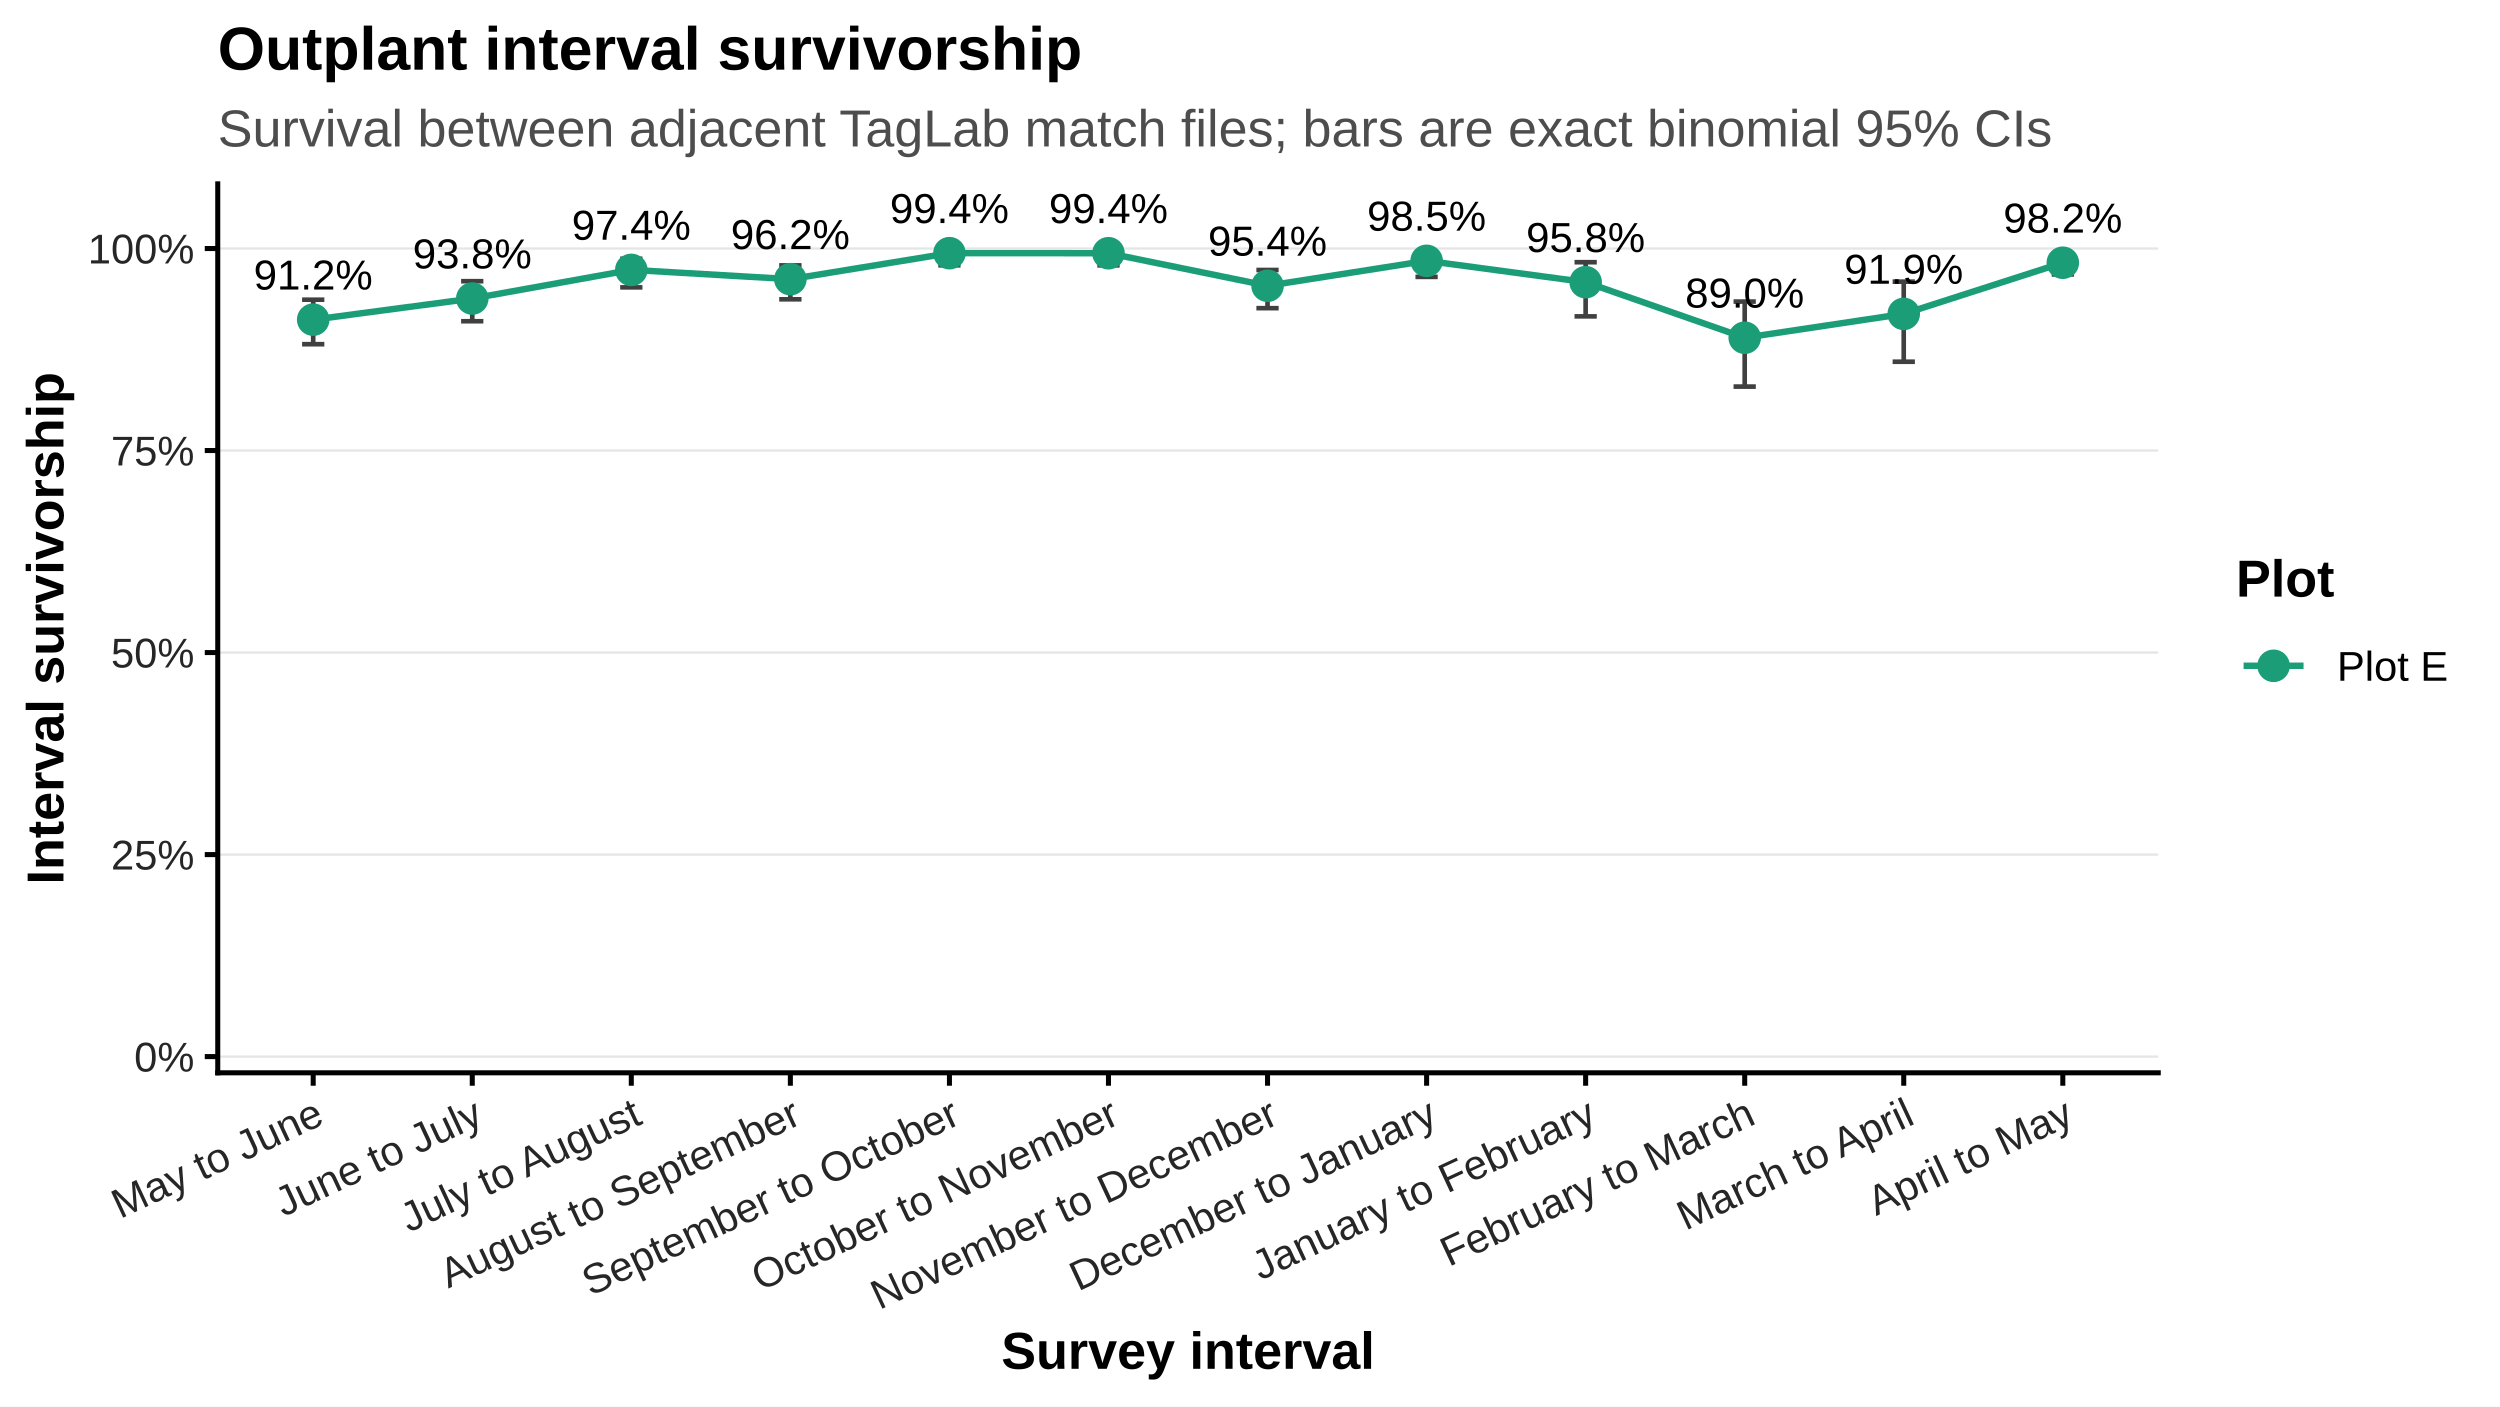
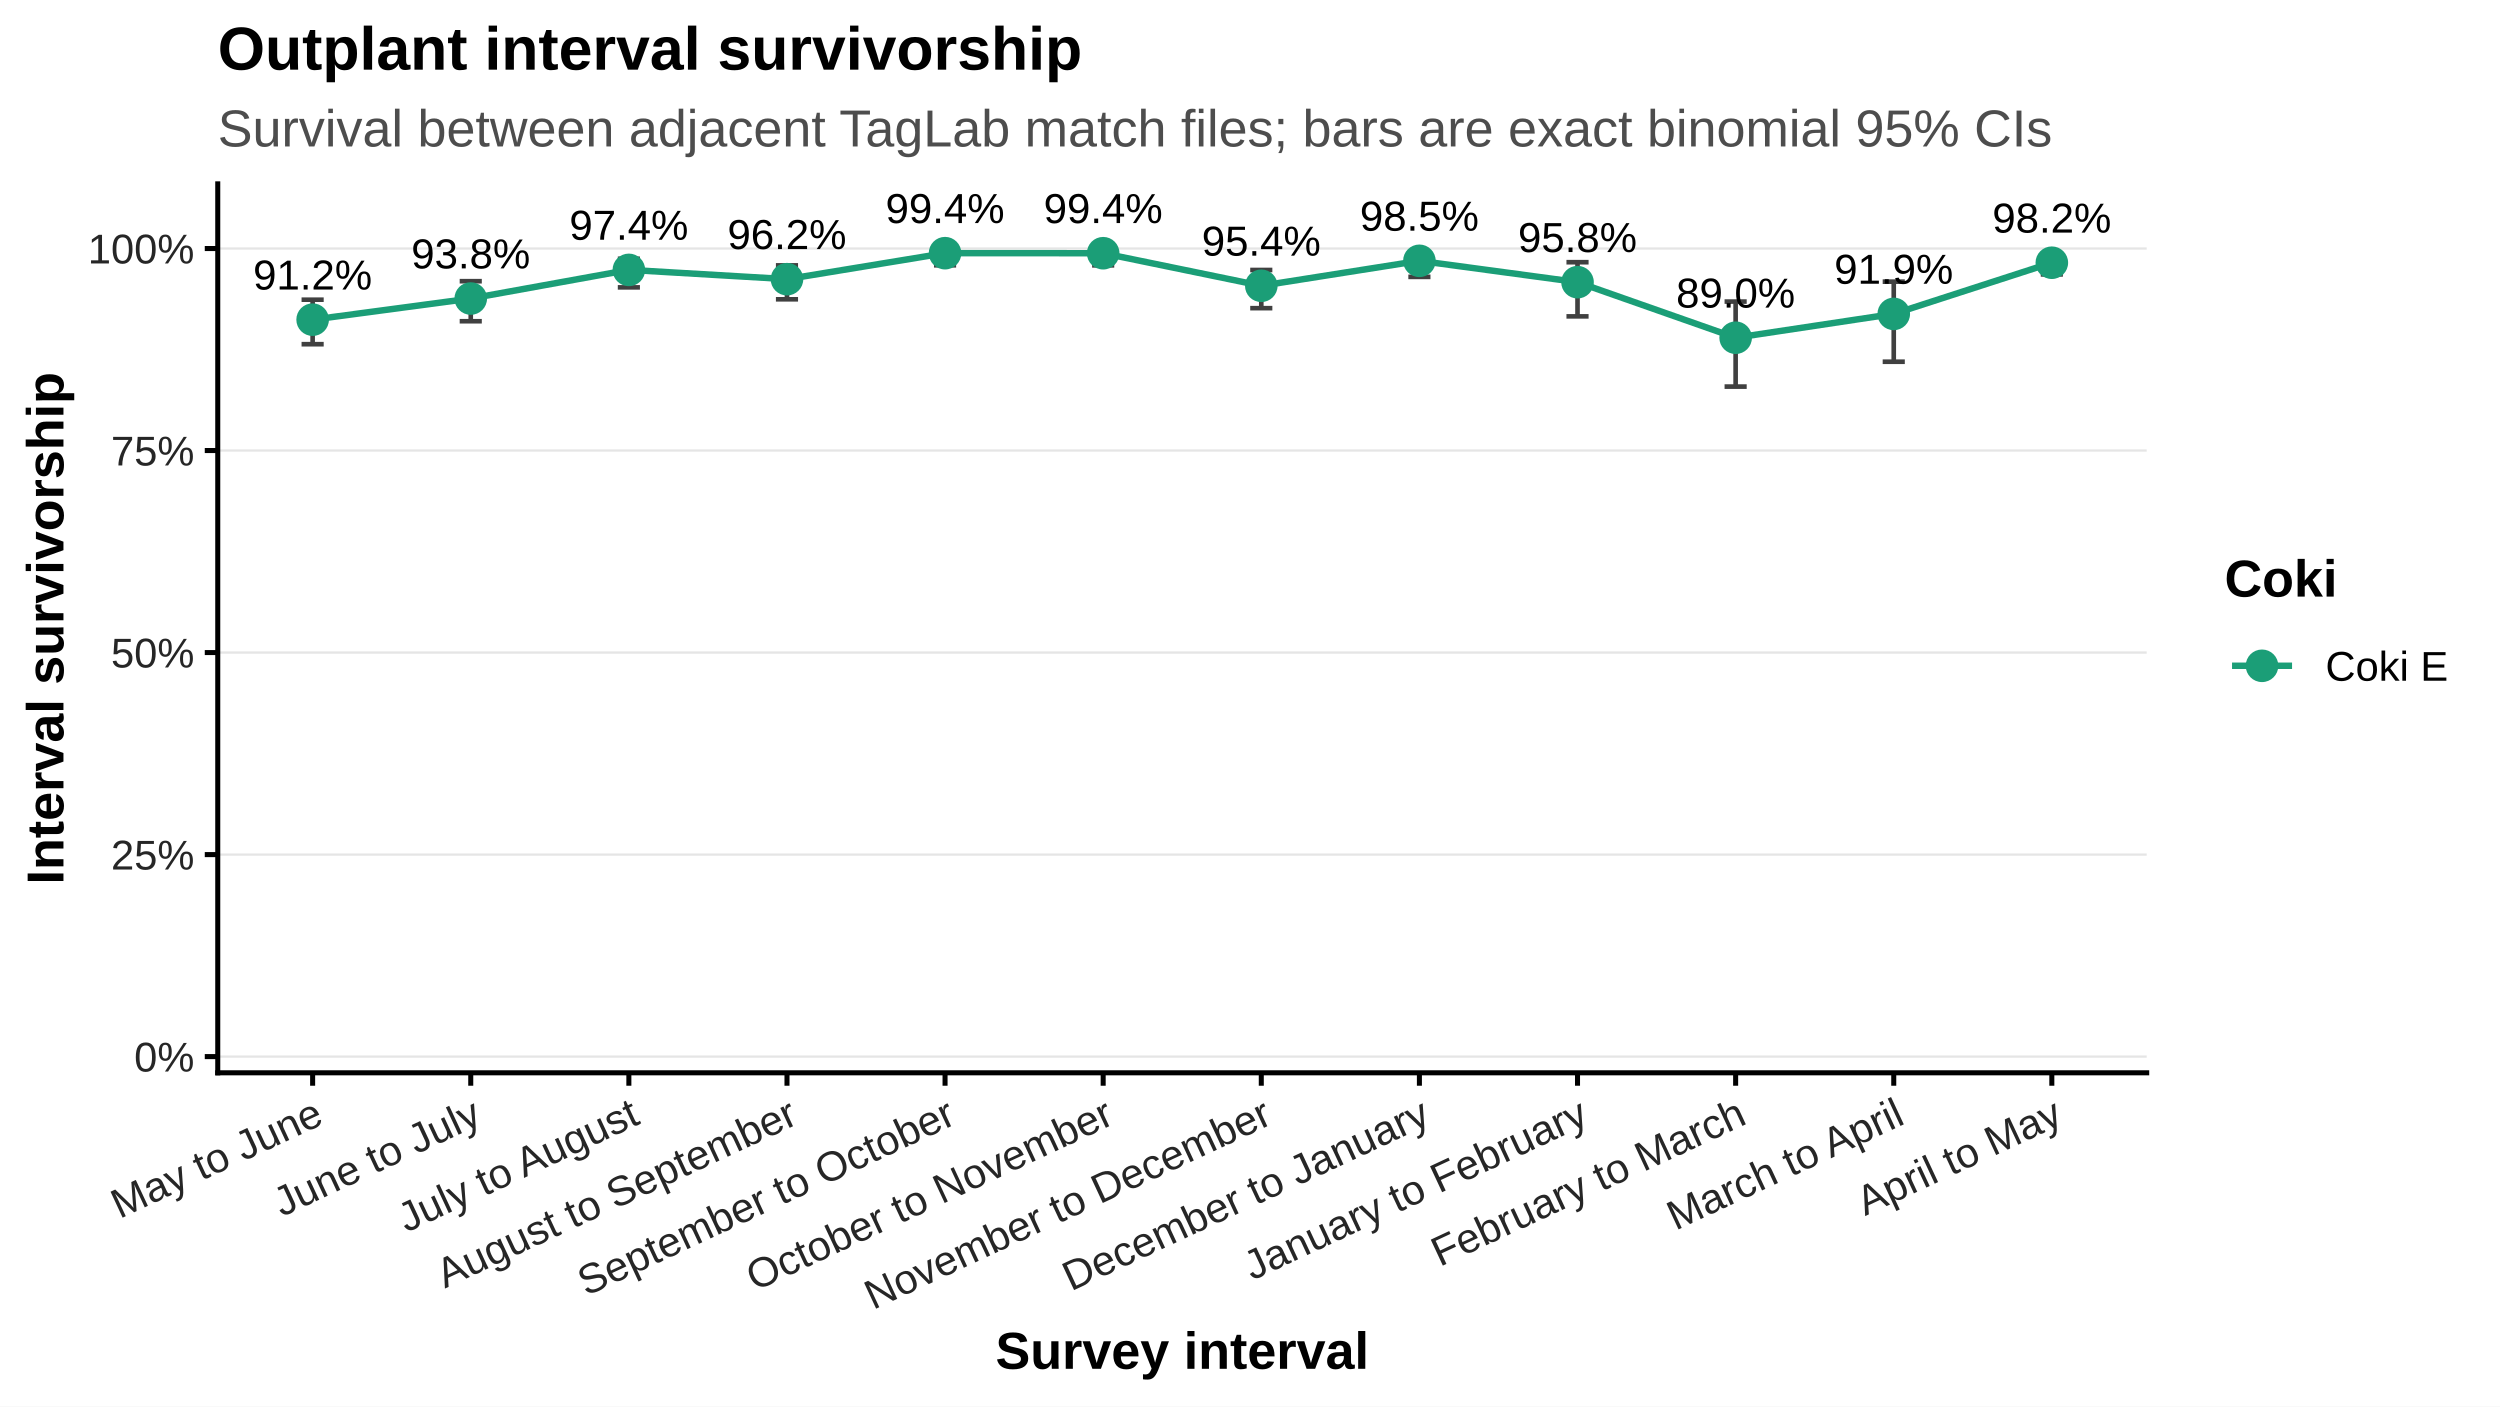
<svg xmlns="http://www.w3.org/2000/svg" class="svglite" width="576.00pt" height="324.00pt" viewBox="0 0 576.00 324.00">
  <defs>
    <style type="text/css">
    .svglite line, .svglite polyline, .svglite polygon, .svglite path, .svglite rect, .svglite circle {
      fill: none;
      stroke: #000000;
      stroke-linecap: round;
      stroke-linejoin: round;
      stroke-miterlimit: 10.00;
    }
    .svglite text {
      white-space: pre;
    }
  </style>
  </defs>
  <rect width="100%" height="100%" style="stroke: none; fill: #FFFFFF;" />
  <defs>
    <clipPath id="cpMC4wMHw1NzYuMDB8MC4wMHwzMjQuMDA=">
      <rect x="0.00" y="0.00" width="576.00" height="324.00" />
    </clipPath>
  </defs>
  <g clip-path="url(#cpMC4wMHw1NzYuMDB8MC4wMHwzMjQuMDA=)">
-     <rect x="-0" y="0.00" width="576.00" height="324.00" style="stroke-width: 1.16; stroke: #FFFFFF; fill: #FFFFFF;" />
+     <rect x="0.00" y="0.00" width="576.00" height="324.00" style="stroke-width: 1.16; stroke: #FFFFFF; fill: #FFFFFF;" />
  </g>
  <defs>
-     <clipPath id="cpNTAuMTd8NDk3LjI2fDQyLjM2fDI0Ny4xNw==">
-       <rect x="50.17" y="42.36" width="447.09" height="204.80" />
+     <clipPath id="cpNTAuMTd8NDk0LjYwfDQyLjM2fDI0Ny4xNw==">
+       <rect x="50.17" y="42.36" width="444.43" height="204.80" />
    </clipPath>
  </defs>
-   <g clip-path="url(#cpNTAuMTd8NDk3LjI2fDQyLjM2fDI0Ny4xNw==)">
-     <rect x="50.17" y="42.36" width="447.09" height="204.80" style="stroke-width: 1.16; stroke: none; fill: #FFFFFF;" />
-     <polyline points="50.17,243.44 497.26,243.44 " style="stroke-width: 0.53; stroke: #E5E5E5; stroke-linecap: butt;" />
-     <polyline points="50.17,196.90 497.26,196.90 " style="stroke-width: 0.53; stroke: #E5E5E5; stroke-linecap: butt;" />
-     <polyline points="50.17,150.35 497.26,150.35 " style="stroke-width: 0.53; stroke: #E5E5E5; stroke-linecap: butt;" />
-     <polyline points="50.17,103.80 497.26,103.80 " style="stroke-width: 0.53; stroke: #E5E5E5; stroke-linecap: butt;" />
-     <polyline points="50.17,57.26 497.26,57.26 " style="stroke-width: 0.53; stroke: #E5E5E5; stroke-linecap: butt;" />
-     <polyline points="69.60,69.05 74.73,69.05 " style="stroke-width: 1.07; stroke: #404040; stroke-linecap: butt;" />
-     <polyline points="72.16,69.05 72.16,79.30 " style="stroke-width: 1.07; stroke: #404040; stroke-linecap: butt;" />
-     <polyline points="69.60,79.30 74.73,79.30 " style="stroke-width: 1.07; stroke: #404040; stroke-linecap: butt;" />
-     <polyline points="106.24,64.79 111.37,64.79 " style="stroke-width: 1.07; stroke: #404040; stroke-linecap: butt;" />
-     <polyline points="108.81,64.79 108.81,74.01 " style="stroke-width: 1.07; stroke: #404040; stroke-linecap: butt;" />
-     <polyline points="106.24,74.01 111.37,74.01 " style="stroke-width: 1.07; stroke: #404040; stroke-linecap: butt;" />
-     <polyline points="142.89,59.63 148.02,59.63 " style="stroke-width: 1.07; stroke: #404040; stroke-linecap: butt;" />
-     <polyline points="145.45,59.63 145.45,66.21 " style="stroke-width: 1.07; stroke: #404040; stroke-linecap: butt;" />
-     <polyline points="142.89,66.21 148.02,66.21 " style="stroke-width: 1.07; stroke: #404040; stroke-linecap: butt;" />
-     <polyline points="179.53,61.15 184.67,61.15 " style="stroke-width: 1.07; stroke: #404040; stroke-linecap: butt;" />
-     <polyline points="182.10,61.15 182.10,68.96 " style="stroke-width: 1.07; stroke: #404040; stroke-linecap: butt;" />
-     <polyline points="179.53,68.96 184.67,68.96 " style="stroke-width: 1.07; stroke: #404040; stroke-linecap: butt;" />
-     <polyline points="216.18,57.39 221.31,57.39 " style="stroke-width: 1.07; stroke: #404040; stroke-linecap: butt;" />
-     <polyline points="218.75,57.39 218.75,61.12 " style="stroke-width: 1.07; stroke: #404040; stroke-linecap: butt;" />
-     <polyline points="216.18,61.12 221.31,61.12 " style="stroke-width: 1.07; stroke: #404040; stroke-linecap: butt;" />
-     <polyline points="252.83,57.39 257.96,57.39 " style="stroke-width: 1.07; stroke: #404040; stroke-linecap: butt;" />
-     <polyline points="255.39,57.39 255.39,61.14 " style="stroke-width: 1.07; stroke: #404040; stroke-linecap: butt;" />
-     <polyline points="252.83,61.14 257.96,61.14 " style="stroke-width: 1.07; stroke: #404040; stroke-linecap: butt;" />
-     <polyline points="289.47,62.21 294.60,62.21 " style="stroke-width: 1.07; stroke: #404040; stroke-linecap: butt;" />
-     <polyline points="292.04,62.21 292.04,71.00 " style="stroke-width: 1.07; stroke: #404040; stroke-linecap: butt;" />
-     <polyline points="289.47,71.00 294.60,71.00 " style="stroke-width: 1.07; stroke: #404040; stroke-linecap: butt;" />
-     <polyline points="326.12,58.18 331.25,58.18 " style="stroke-width: 1.07; stroke: #404040; stroke-linecap: butt;" />
-     <polyline points="328.69,58.18 328.69,63.79 " style="stroke-width: 1.07; stroke: #404040; stroke-linecap: butt;" />
-     <polyline points="326.12,63.79 331.25,63.79 " style="stroke-width: 1.07; stroke: #404040; stroke-linecap: butt;" />
-     <polyline points="362.77,60.41 367.90,60.41 " style="stroke-width: 1.07; stroke: #404040; stroke-linecap: butt;" />
-     <polyline points="365.33,60.41 365.33,72.89 " style="stroke-width: 1.07; stroke: #404040; stroke-linecap: butt;" />
-     <polyline points="362.77,72.89 367.90,72.89 " style="stroke-width: 1.07; stroke: #404040; stroke-linecap: butt;" />
-     <polyline points="399.41,69.48 404.54,69.48 " style="stroke-width: 1.07; stroke: #404040; stroke-linecap: butt;" />
-     <polyline points="401.98,69.48 401.98,89.07 " style="stroke-width: 1.07; stroke: #404040; stroke-linecap: butt;" />
-     <polyline points="399.41,89.07 404.54,89.07 " style="stroke-width: 1.07; stroke: #404040; stroke-linecap: butt;" />
-     <polyline points="436.06,64.90 441.19,64.90 " style="stroke-width: 1.07; stroke: #404040; stroke-linecap: butt;" />
-     <polyline points="438.62,64.90 438.62,83.34 " style="stroke-width: 1.07; stroke: #404040; stroke-linecap: butt;" />
-     <polyline points="436.06,83.34 441.19,83.34 " style="stroke-width: 1.07; stroke: #404040; stroke-linecap: butt;" />
-     <polyline points="472.71,58.83 477.84,58.83 " style="stroke-width: 1.07; stroke: #404040; stroke-linecap: butt;" />
-     <polyline points="475.27,58.83 475.27,63.23 " style="stroke-width: 1.07; stroke: #404040; stroke-linecap: butt;" />
-     <polyline points="472.71,63.23 477.84,63.23 " style="stroke-width: 1.07; stroke: #404040; stroke-linecap: butt;" />
-     <polyline points="72.16,73.65 108.81,68.78 145.45,62.18 182.10,64.32 218.75,58.33 255.39,58.34 292.04,65.84 328.69,60.09 365.33,65.01 401.98,77.81 438.62,72.32 475.27,60.53 " style="stroke-width: 1.49; stroke: #1B9E77; stroke-linecap: butt;" />
-     <circle cx="72.16" cy="73.65" r="3.37" style="stroke-width: 0.77; stroke: #1B9E77; fill: #1B9E77;" />
-     <circle cx="108.81" cy="68.78" r="3.37" style="stroke-width: 0.77; stroke: #1B9E77; fill: #1B9E77;" />
-     <circle cx="145.45" cy="62.18" r="3.37" style="stroke-width: 0.77; stroke: #1B9E77; fill: #1B9E77;" />
-     <circle cx="182.10" cy="64.32" r="3.37" style="stroke-width: 0.77; stroke: #1B9E77; fill: #1B9E77;" />
-     <circle cx="218.75" cy="58.33" r="3.37" style="stroke-width: 0.77; stroke: #1B9E77; fill: #1B9E77;" />
-     <circle cx="255.39" cy="58.34" r="3.37" style="stroke-width: 0.77; stroke: #1B9E77; fill: #1B9E77;" />
-     <circle cx="292.04" cy="65.84" r="3.37" style="stroke-width: 0.77; stroke: #1B9E77; fill: #1B9E77;" />
-     <circle cx="328.69" cy="60.09" r="3.37" style="stroke-width: 0.77; stroke: #1B9E77; fill: #1B9E77;" />
-     <circle cx="365.33" cy="65.01" r="3.37" style="stroke-width: 0.77; stroke: #1B9E77; fill: #1B9E77;" />
-     <circle cx="401.98" cy="77.81" r="3.37" style="stroke-width: 0.77; stroke: #1B9E77; fill: #1B9E77;" />
-     <circle cx="438.62" cy="72.32" r="3.37" style="stroke-width: 0.77; stroke: #1B9E77; fill: #1B9E77;" />
-     <circle cx="475.27" cy="60.53" r="3.37" style="stroke-width: 0.77; stroke: #1B9E77; fill: #1B9E77;" />
-     <text x="72.16" y="66.71" text-anchor="middle" style="font-size: 9.67px; font-family: &quot;Arial&quot;;" textLength="27.42px" lengthAdjust="spacingAndGlyphs">91.2%</text>
-     <text x="108.81" y="61.84" text-anchor="middle" style="font-size: 9.67px; font-family: &quot;Arial&quot;;" textLength="27.42px" lengthAdjust="spacingAndGlyphs">93.8%</text>
-     <text x="145.45" y="55.24" text-anchor="middle" style="font-size: 9.67px; font-family: &quot;Arial&quot;;" textLength="27.42px" lengthAdjust="spacingAndGlyphs">97.4%</text>
-     <text x="182.10" y="57.38" text-anchor="middle" style="font-size: 9.67px; font-family: &quot;Arial&quot;;" textLength="27.42px" lengthAdjust="spacingAndGlyphs">96.2%</text>
-     <text x="218.75" y="51.39" text-anchor="middle" style="font-size: 9.67px; font-family: &quot;Arial&quot;;" textLength="27.42px" lengthAdjust="spacingAndGlyphs">99.4%</text>
-     <text x="255.39" y="51.40" text-anchor="middle" style="font-size: 9.67px; font-family: &quot;Arial&quot;;" textLength="27.42px" lengthAdjust="spacingAndGlyphs">99.4%</text>
-     <text x="292.04" y="58.90" text-anchor="middle" style="font-size: 9.67px; font-family: &quot;Arial&quot;;" textLength="27.42px" lengthAdjust="spacingAndGlyphs">95.4%</text>
-     <text x="328.69" y="53.15" text-anchor="middle" style="font-size: 9.67px; font-family: &quot;Arial&quot;;" textLength="27.42px" lengthAdjust="spacingAndGlyphs">98.5%</text>
-     <text x="365.33" y="58.07" text-anchor="middle" style="font-size: 9.67px; font-family: &quot;Arial&quot;;" textLength="27.42px" lengthAdjust="spacingAndGlyphs">95.8%</text>
-     <text x="401.98" y="70.87" text-anchor="middle" style="font-size: 9.67px; font-family: &quot;Arial&quot;;" textLength="27.42px" lengthAdjust="spacingAndGlyphs">89.0%</text>
-     <text x="438.62" y="65.38" text-anchor="middle" style="font-size: 9.67px; font-family: &quot;Arial&quot;;" textLength="27.42px" lengthAdjust="spacingAndGlyphs">91.9%</text>
-     <text x="475.27" y="53.59" text-anchor="middle" style="font-size: 9.67px; font-family: &quot;Arial&quot;;" textLength="27.42px" lengthAdjust="spacingAndGlyphs">98.2%</text>
+   <g clip-path="url(#cpNTAuMTd8NDk0LjYwfDQyLjM2fDI0Ny4xNw==)">
+     <rect x="50.17" y="42.36" width="444.43" height="204.80" style="stroke-width: 1.16; stroke: none; fill: #FFFFFF;" />
+     <polyline points="50.17,243.44 494.60,243.44 " style="stroke-width: 0.53; stroke: #E5E5E5; stroke-linecap: butt;" />
+     <polyline points="50.17,196.90 494.60,196.90 " style="stroke-width: 0.53; stroke: #E5E5E5; stroke-linecap: butt;" />
+     <polyline points="50.17,150.35 494.60,150.35 " style="stroke-width: 0.53; stroke: #E5E5E5; stroke-linecap: butt;" />
+     <polyline points="50.17,103.80 494.60,103.80 " style="stroke-width: 0.53; stroke: #E5E5E5; stroke-linecap: butt;" />
+     <polyline points="50.17,57.26 494.60,57.26 " style="stroke-width: 0.53; stroke: #E5E5E5; stroke-linecap: butt;" />
+     <polyline points="69.48,69.05 74.58,69.05 " style="stroke-width: 1.07; stroke: #404040; stroke-linecap: butt;" />
+     <polyline points="72.03,69.05 72.03,79.30 " style="stroke-width: 1.07; stroke: #404040; stroke-linecap: butt;" />
+     <polyline points="69.48,79.30 74.58,79.30 " style="stroke-width: 1.07; stroke: #404040; stroke-linecap: butt;" />
+     <polyline points="105.91,64.79 111.01,64.79 " style="stroke-width: 1.07; stroke: #404040; stroke-linecap: butt;" />
+     <polyline points="108.46,64.79 108.46,74.01 " style="stroke-width: 1.07; stroke: #404040; stroke-linecap: butt;" />
+     <polyline points="105.91,74.01 111.01,74.01 " style="stroke-width: 1.07; stroke: #404040; stroke-linecap: butt;" />
+     <polyline points="142.34,59.63 147.44,59.63 " style="stroke-width: 1.07; stroke: #404040; stroke-linecap: butt;" />
+     <polyline points="144.89,59.63 144.89,66.21 " style="stroke-width: 1.07; stroke: #404040; stroke-linecap: butt;" />
+     <polyline points="142.34,66.21 147.44,66.21 " style="stroke-width: 1.07; stroke: #404040; stroke-linecap: butt;" />
+     <polyline points="178.77,61.15 183.87,61.15 " style="stroke-width: 1.07; stroke: #404040; stroke-linecap: butt;" />
+     <polyline points="181.32,61.15 181.32,68.96 " style="stroke-width: 1.07; stroke: #404040; stroke-linecap: butt;" />
+     <polyline points="178.77,68.96 183.87,68.96 " style="stroke-width: 1.07; stroke: #404040; stroke-linecap: butt;" />
+     <polyline points="215.19,57.39 220.29,57.39 " style="stroke-width: 1.07; stroke: #404040; stroke-linecap: butt;" />
+     <polyline points="217.74,57.39 217.74,61.12 " style="stroke-width: 1.07; stroke: #404040; stroke-linecap: butt;" />
+     <polyline points="215.19,61.12 220.29,61.12 " style="stroke-width: 1.07; stroke: #404040; stroke-linecap: butt;" />
+     <polyline points="251.62,57.39 256.72,57.39 " style="stroke-width: 1.07; stroke: #404040; stroke-linecap: butt;" />
+     <polyline points="254.17,57.39 254.17,61.14 " style="stroke-width: 1.07; stroke: #404040; stroke-linecap: butt;" />
+     <polyline points="251.62,61.14 256.72,61.14 " style="stroke-width: 1.07; stroke: #404040; stroke-linecap: butt;" />
+     <polyline points="288.05,62.21 293.15,62.21 " style="stroke-width: 1.07; stroke: #404040; stroke-linecap: butt;" />
+     <polyline points="290.60,62.21 290.60,71.00 " style="stroke-width: 1.07; stroke: #404040; stroke-linecap: butt;" />
+     <polyline points="288.05,71.00 293.15,71.00 " style="stroke-width: 1.07; stroke: #404040; stroke-linecap: butt;" />
+     <polyline points="324.48,58.18 329.58,58.18 " style="stroke-width: 1.07; stroke: #404040; stroke-linecap: butt;" />
+     <polyline points="327.03,58.18 327.03,63.79 " style="stroke-width: 1.07; stroke: #404040; stroke-linecap: butt;" />
+     <polyline points="324.48,63.79 329.58,63.79 " style="stroke-width: 1.07; stroke: #404040; stroke-linecap: butt;" />
+     <polyline points="360.91,60.41 366.01,60.41 " style="stroke-width: 1.07; stroke: #404040; stroke-linecap: butt;" />
+     <polyline points="363.46,60.41 363.46,72.89 " style="stroke-width: 1.07; stroke: #404040; stroke-linecap: butt;" />
+     <polyline points="360.91,72.89 366.01,72.89 " style="stroke-width: 1.07; stroke: #404040; stroke-linecap: butt;" />
+     <polyline points="397.34,69.48 402.44,69.48 " style="stroke-width: 1.07; stroke: #404040; stroke-linecap: butt;" />
+     <polyline points="399.89,69.48 399.89,89.07 " style="stroke-width: 1.07; stroke: #404040; stroke-linecap: butt;" />
+     <polyline points="397.34,89.07 402.44,89.07 " style="stroke-width: 1.07; stroke: #404040; stroke-linecap: butt;" />
+     <polyline points="433.77,64.90 438.87,64.90 " style="stroke-width: 1.07; stroke: #404040; stroke-linecap: butt;" />
+     <polyline points="436.32,64.90 436.32,83.34 " style="stroke-width: 1.07; stroke: #404040; stroke-linecap: butt;" />
+     <polyline points="433.77,83.34 438.87,83.34 " style="stroke-width: 1.07; stroke: #404040; stroke-linecap: butt;" />
+     <polyline points="470.19,58.83 475.29,58.83 " style="stroke-width: 1.07; stroke: #404040; stroke-linecap: butt;" />
+     <polyline points="472.74,58.83 472.74,63.23 " style="stroke-width: 1.07; stroke: #404040; stroke-linecap: butt;" />
+     <polyline points="470.19,63.23 475.29,63.23 " style="stroke-width: 1.07; stroke: #404040; stroke-linecap: butt;" />
+     <polyline points="72.03,73.65 108.46,68.78 144.89,62.18 181.32,64.32 217.74,58.33 254.17,58.34 290.60,65.84 327.03,60.09 363.46,65.01 399.89,77.81 436.32,72.32 472.74,60.53 " style="stroke-width: 1.49; stroke: #1B9E77; stroke-linecap: butt;" />
+     <circle cx="72.03" cy="73.65" r="3.37" style="stroke-width: 0.77; stroke: #1B9E77; fill: #1B9E77;" />
+     <circle cx="108.46" cy="68.78" r="3.37" style="stroke-width: 0.77; stroke: #1B9E77; fill: #1B9E77;" />
+     <circle cx="144.89" cy="62.18" r="3.37" style="stroke-width: 0.77; stroke: #1B9E77; fill: #1B9E77;" />
+     <circle cx="181.32" cy="64.32" r="3.37" style="stroke-width: 0.77; stroke: #1B9E77; fill: #1B9E77;" />
+     <circle cx="217.74" cy="58.33" r="3.37" style="stroke-width: 0.77; stroke: #1B9E77; fill: #1B9E77;" />
+     <circle cx="254.17" cy="58.34" r="3.37" style="stroke-width: 0.77; stroke: #1B9E77; fill: #1B9E77;" />
+     <circle cx="290.60" cy="65.84" r="3.37" style="stroke-width: 0.77; stroke: #1B9E77; fill: #1B9E77;" />
+     <circle cx="327.03" cy="60.09" r="3.37" style="stroke-width: 0.77; stroke: #1B9E77; fill: #1B9E77;" />
+     <circle cx="363.46" cy="65.01" r="3.37" style="stroke-width: 0.77; stroke: #1B9E77; fill: #1B9E77;" />
+     <circle cx="399.89" cy="77.81" r="3.37" style="stroke-width: 0.77; stroke: #1B9E77; fill: #1B9E77;" />
+     <circle cx="436.32" cy="72.32" r="3.37" style="stroke-width: 0.77; stroke: #1B9E77; fill: #1B9E77;" />
+     <circle cx="472.74" cy="60.53" r="3.37" style="stroke-width: 0.77; stroke: #1B9E77; fill: #1B9E77;" />
+     <text x="72.03" y="66.71" text-anchor="middle" style="font-size: 9.67px; font-family: &quot;Arial&quot;;" textLength="27.42px" lengthAdjust="spacingAndGlyphs">91.2%</text>
+     <text x="108.46" y="61.84" text-anchor="middle" style="font-size: 9.67px; font-family: &quot;Arial&quot;;" textLength="27.42px" lengthAdjust="spacingAndGlyphs">93.8%</text>
+     <text x="144.89" y="55.24" text-anchor="middle" style="font-size: 9.67px; font-family: &quot;Arial&quot;;" textLength="27.42px" lengthAdjust="spacingAndGlyphs">97.4%</text>
+     <text x="181.32" y="57.38" text-anchor="middle" style="font-size: 9.67px; font-family: &quot;Arial&quot;;" textLength="27.42px" lengthAdjust="spacingAndGlyphs">96.2%</text>
+     <text x="217.74" y="51.39" text-anchor="middle" style="font-size: 9.67px; font-family: &quot;Arial&quot;;" textLength="27.42px" lengthAdjust="spacingAndGlyphs">99.4%</text>
+     <text x="254.17" y="51.40" text-anchor="middle" style="font-size: 9.67px; font-family: &quot;Arial&quot;;" textLength="27.42px" lengthAdjust="spacingAndGlyphs">99.4%</text>
+     <text x="290.60" y="58.90" text-anchor="middle" style="font-size: 9.67px; font-family: &quot;Arial&quot;;" textLength="27.42px" lengthAdjust="spacingAndGlyphs">95.4%</text>
+     <text x="327.03" y="53.15" text-anchor="middle" style="font-size: 9.67px; font-family: &quot;Arial&quot;;" textLength="27.42px" lengthAdjust="spacingAndGlyphs">98.5%</text>
+     <text x="363.46" y="58.07" text-anchor="middle" style="font-size: 9.67px; font-family: &quot;Arial&quot;;" textLength="27.42px" lengthAdjust="spacingAndGlyphs">95.8%</text>
+     <text x="399.89" y="70.87" text-anchor="middle" style="font-size: 9.67px; font-family: &quot;Arial&quot;;" textLength="27.42px" lengthAdjust="spacingAndGlyphs">89.0%</text>
+     <text x="436.32" y="65.38" text-anchor="middle" style="font-size: 9.67px; font-family: &quot;Arial&quot;;" textLength="27.42px" lengthAdjust="spacingAndGlyphs">91.9%</text>
+     <text x="472.74" y="53.59" text-anchor="middle" style="font-size: 9.67px; font-family: &quot;Arial&quot;;" textLength="27.42px" lengthAdjust="spacingAndGlyphs">98.2%</text>
  </g>
  <g clip-path="url(#cpMC4wMHw1NzYuMDB8MC4wMHwzMjQuMDA=)">
    <polyline points="50.17,247.17 50.17,42.36 " style="stroke-width: 1.16; stroke-linecap: square;" />
    <text x="44.79" y="246.88" text-anchor="end" style="font-size: 9.60px;fill: #262626; font-family: &quot;Arial&quot;;" textLength="13.87px" lengthAdjust="spacingAndGlyphs">0%</text>
    <text x="44.79" y="200.34" text-anchor="end" style="font-size: 9.60px;fill: #262626; font-family: &quot;Arial&quot;;" textLength="19.20px" lengthAdjust="spacingAndGlyphs">25%</text>
    <text x="44.79" y="153.79" text-anchor="end" style="font-size: 9.60px;fill: #262626; font-family: &quot;Arial&quot;;" textLength="19.20px" lengthAdjust="spacingAndGlyphs">50%</text>
    <text x="44.79" y="107.25" text-anchor="end" style="font-size: 9.60px;fill: #262626; font-family: &quot;Arial&quot;;" textLength="19.20px" lengthAdjust="spacingAndGlyphs">75%</text>
    <text x="44.79" y="60.70" text-anchor="end" style="font-size: 9.60px;fill: #262626; font-family: &quot;Arial&quot;;" textLength="24.54px" lengthAdjust="spacingAndGlyphs">100%</text>
    <polyline points="47.18,243.44 50.17,243.44 " style="stroke-width: 1.16; stroke-linecap: butt;" />
    <polyline points="47.18,196.90 50.17,196.90 " style="stroke-width: 1.16; stroke-linecap: butt;" />
    <polyline points="47.18,150.35 50.17,150.35 " style="stroke-width: 1.16; stroke-linecap: butt;" />
    <polyline points="47.18,103.80 50.17,103.80 " style="stroke-width: 1.16; stroke-linecap: butt;" />
    <polyline points="47.18,57.26 50.17,57.26 " style="stroke-width: 1.16; stroke-linecap: butt;" />
-     <polyline points="50.17,247.17 497.26,247.17 " style="stroke-width: 1.16; stroke-linecap: square;" />
-     <polyline points="72.16,250.15 72.16,247.17 " style="stroke-width: 1.16; stroke-linecap: butt;" />
-     <polyline points="108.81,250.15 108.81,247.17 " style="stroke-width: 1.16; stroke-linecap: butt;" />
-     <polyline points="145.45,250.15 145.45,247.17 " style="stroke-width: 1.16; stroke-linecap: butt;" />
-     <polyline points="182.10,250.15 182.10,247.17 " style="stroke-width: 1.16; stroke-linecap: butt;" />
-     <polyline points="218.75,250.15 218.75,247.17 " style="stroke-width: 1.16; stroke-linecap: butt;" />
-     <polyline points="255.39,250.15 255.39,247.17 " style="stroke-width: 1.16; stroke-linecap: butt;" />
-     <polyline points="292.04,250.15 292.04,247.17 " style="stroke-width: 1.16; stroke-linecap: butt;" />
-     <polyline points="328.69,250.15 328.69,247.17 " style="stroke-width: 1.16; stroke-linecap: butt;" />
-     <polyline points="365.33,250.15 365.33,247.17 " style="stroke-width: 1.16; stroke-linecap: butt;" />
-     <polyline points="401.98,250.15 401.98,247.17 " style="stroke-width: 1.16; stroke-linecap: butt;" />
-     <polyline points="438.62,250.15 438.62,247.17 " style="stroke-width: 1.16; stroke-linecap: butt;" />
-     <polyline points="475.27,250.15 475.27,247.17 " style="stroke-width: 1.16; stroke-linecap: butt;" />
-     <text transform="translate(75.07,258.78) rotate(-25)" text-anchor="end" style="font-size: 9.60px;fill: #262626; font-family: &quot;Arial&quot;;" textLength="52.25px" lengthAdjust="spacingAndGlyphs">May to June</text>
-     <text transform="translate(111.72,258.78) rotate(-25)" text-anchor="end" style="font-size: 9.60px;fill: #262626; font-family: &quot;Arial&quot;;" textLength="51.18px" lengthAdjust="spacingAndGlyphs">June to July</text>
-     <text transform="translate(148.36,258.78) rotate(-25)" text-anchor="end" style="font-size: 9.60px;fill: #262626; font-family: &quot;Arial&quot;;" textLength="60.25px" lengthAdjust="spacingAndGlyphs">July to August</text>
-     <text transform="translate(185.01,258.78) rotate(-25)" text-anchor="end" style="font-size: 9.60px;fill: #262626; font-family: &quot;Arial&quot;;" textLength="90.12px" lengthAdjust="spacingAndGlyphs">August to September</text>
-     <text transform="translate(221.66,258.78) rotate(-25)" text-anchor="end" style="font-size: 9.60px;fill: #262626; font-family: &quot;Arial&quot;;" textLength="94.38px" lengthAdjust="spacingAndGlyphs">September to October</text>
-     <text transform="translate(258.30,258.78) rotate(-25)" text-anchor="end" style="font-size: 9.60px;fill: #262626; font-family: &quot;Arial&quot;;" textLength="91.70px" lengthAdjust="spacingAndGlyphs">October to November</text>
-     <text transform="translate(294.95,258.78) rotate(-25)" text-anchor="end" style="font-size: 9.60px;fill: #262626; font-family: &quot;Arial&quot;;" textLength="101.83px" lengthAdjust="spacingAndGlyphs">November to December</text>
-     <text transform="translate(331.59,258.78) rotate(-25)" text-anchor="end" style="font-size: 9.60px;fill: #262626; font-family: &quot;Arial&quot;;" textLength="91.71px" lengthAdjust="spacingAndGlyphs">December to January</text>
-     <text transform="translate(368.24,258.78) rotate(-25)" text-anchor="end" style="font-size: 9.60px;fill: #262626; font-family: &quot;Arial&quot;;" textLength="85.85px" lengthAdjust="spacingAndGlyphs">January to February</text>
-     <text transform="translate(404.89,258.78) rotate(-25)" text-anchor="end" style="font-size: 9.60px;fill: #262626; font-family: &quot;Arial&quot;;" textLength="78.37px" lengthAdjust="spacingAndGlyphs">February to March</text>
-     <text transform="translate(441.53,258.78) rotate(-25)" text-anchor="end" style="font-size: 9.60px;fill: #262626; font-family: &quot;Arial&quot;;" textLength="59.18px" lengthAdjust="spacingAndGlyphs">March to April</text>
-     <text transform="translate(478.18,258.78) rotate(-25)" text-anchor="end" style="font-size: 9.60px;fill: #262626; font-family: &quot;Arial&quot;;" textLength="50.64px" lengthAdjust="spacingAndGlyphs">April to May</text>
-     <text x="273.72" y="315.37" text-anchor="middle" style="font-size: 12.00px; font-weight: bold; font-family: &quot;Arial&quot;;" textLength="86.05px" lengthAdjust="spacingAndGlyphs">Survey interval</text>
+     <polyline points="50.17,247.17 494.60,247.17 " style="stroke-width: 1.16; stroke-linecap: square;" />
+     <polyline points="72.03,250.15 72.03,247.17 " style="stroke-width: 1.16; stroke-linecap: butt;" />
+     <polyline points="108.46,250.15 108.46,247.17 " style="stroke-width: 1.16; stroke-linecap: butt;" />
+     <polyline points="144.89,250.15 144.89,247.17 " style="stroke-width: 1.16; stroke-linecap: butt;" />
+     <polyline points="181.32,250.15 181.32,247.17 " style="stroke-width: 1.16; stroke-linecap: butt;" />
+     <polyline points="217.74,250.15 217.74,247.17 " style="stroke-width: 1.16; stroke-linecap: butt;" />
+     <polyline points="254.17,250.15 254.17,247.17 " style="stroke-width: 1.16; stroke-linecap: butt;" />
+     <polyline points="290.60,250.15 290.60,247.17 " style="stroke-width: 1.16; stroke-linecap: butt;" />
+     <polyline points="327.03,250.15 327.03,247.17 " style="stroke-width: 1.16; stroke-linecap: butt;" />
+     <polyline points="363.46,250.15 363.46,247.17 " style="stroke-width: 1.16; stroke-linecap: butt;" />
+     <polyline points="399.89,250.15 399.89,247.17 " style="stroke-width: 1.16; stroke-linecap: butt;" />
+     <polyline points="436.32,250.15 436.32,247.17 " style="stroke-width: 1.16; stroke-linecap: butt;" />
+     <polyline points="472.74,250.15 472.74,247.17 " style="stroke-width: 1.16; stroke-linecap: butt;" />
+     <text transform="translate(74.94,258.78) rotate(-25)" text-anchor="end" style="font-size: 9.60px;fill: #262626; font-family: &quot;Arial&quot;;" textLength="52.25px" lengthAdjust="spacingAndGlyphs">May to June</text>
+     <text transform="translate(111.37,258.78) rotate(-25)" text-anchor="end" style="font-size: 9.60px;fill: #262626; font-family: &quot;Arial&quot;;" textLength="51.18px" lengthAdjust="spacingAndGlyphs">June to July</text>
+     <text transform="translate(147.80,258.78) rotate(-25)" text-anchor="end" style="font-size: 9.60px;fill: #262626; font-family: &quot;Arial&quot;;" textLength="60.25px" lengthAdjust="spacingAndGlyphs">July to August</text>
+     <text transform="translate(184.23,258.78) rotate(-25)" text-anchor="end" style="font-size: 9.60px;fill: #262626; font-family: &quot;Arial&quot;;" textLength="90.12px" lengthAdjust="spacingAndGlyphs">August to September</text>
+     <text transform="translate(220.65,258.78) rotate(-25)" text-anchor="end" style="font-size: 9.60px;fill: #262626; font-family: &quot;Arial&quot;;" textLength="94.38px" lengthAdjust="spacingAndGlyphs">September to October</text>
+     <text transform="translate(257.08,258.78) rotate(-25)" text-anchor="end" style="font-size: 9.60px;fill: #262626; font-family: &quot;Arial&quot;;" textLength="91.70px" lengthAdjust="spacingAndGlyphs">October to November</text>
+     <text transform="translate(293.51,258.78) rotate(-25)" text-anchor="end" style="font-size: 9.60px;fill: #262626; font-family: &quot;Arial&quot;;" textLength="101.83px" lengthAdjust="spacingAndGlyphs">November to December</text>
+     <text transform="translate(329.94,258.78) rotate(-25)" text-anchor="end" style="font-size: 9.60px;fill: #262626; font-family: &quot;Arial&quot;;" textLength="91.71px" lengthAdjust="spacingAndGlyphs">December to January</text>
+     <text transform="translate(366.37,258.78) rotate(-25)" text-anchor="end" style="font-size: 9.60px;fill: #262626; font-family: &quot;Arial&quot;;" textLength="85.85px" lengthAdjust="spacingAndGlyphs">January to February</text>
+     <text transform="translate(402.80,258.78) rotate(-25)" text-anchor="end" style="font-size: 9.60px;fill: #262626; font-family: &quot;Arial&quot;;" textLength="78.37px" lengthAdjust="spacingAndGlyphs">February to March</text>
+     <text transform="translate(439.22,258.78) rotate(-25)" text-anchor="end" style="font-size: 9.60px;fill: #262626; font-family: &quot;Arial&quot;;" textLength="59.18px" lengthAdjust="spacingAndGlyphs">March to April</text>
+     <text transform="translate(475.65,258.78) rotate(-25)" text-anchor="end" style="font-size: 9.60px;fill: #262626; font-family: &quot;Arial&quot;;" textLength="50.64px" lengthAdjust="spacingAndGlyphs">April to May</text>
+     <text x="272.39" y="315.37" text-anchor="middle" style="font-size: 12.00px; font-weight: bold; font-family: &quot;Arial&quot;;" textLength="86.05px" lengthAdjust="spacingAndGlyphs">Survey interval</text>
    <text transform="translate(14.62,144.76) rotate(-90)" text-anchor="middle" style="font-size: 12.00px; font-weight: bold; font-family: &quot;Arial&quot;;" textLength="118.05px" lengthAdjust="spacingAndGlyphs">Interval survivorship</text>
-     <rect x="509.21" y="121.51" width="60.81" height="46.50" style="stroke-width: 1.16; stroke: none; fill: #FFFFFF;" />
-     <text x="515.19" y="137.46" style="font-size: 12.00px; font-weight: bold; font-family: &quot;Arial&quot;;" textLength="22.67px" lengthAdjust="spacingAndGlyphs">Plot</text>
-     <rect x="515.19" y="144.76" width="17.28" height="17.28" style="stroke-width: 1.16; stroke: none; fill: #FFFFFF;" />
-     <line x1="516.92" y1="153.40" x2="530.74" y2="153.40" style="stroke-width: 1.49; stroke: #1B9E77; stroke-linecap: butt;" />
-     <circle cx="523.83" cy="153.40" r="3.37" style="stroke-width: 0.77; stroke: #1B9E77; fill: #1B9E77;" />
-     <text x="538.45" y="156.84" style="font-size: 9.60px; font-family: &quot;Arial&quot;;" textLength="25.60px" lengthAdjust="spacingAndGlyphs">Plot E</text>
+     <rect x="506.56" y="121.51" width="63.47" height="46.50" style="stroke-width: 1.16; stroke: none; fill: #FFFFFF;" />
+     <text x="512.53" y="137.46" style="font-size: 12.00px; font-weight: bold; font-family: &quot;Arial&quot;;" textLength="26.01px" lengthAdjust="spacingAndGlyphs">Coki</text>
+     <rect x="512.53" y="144.76" width="17.28" height="17.28" style="stroke-width: 1.16; stroke: none; fill: #FFFFFF;" />
+     <line x1="514.26" y1="153.40" x2="528.09" y2="153.40" style="stroke-width: 1.49; stroke: #1B9E77; stroke-linecap: butt;" />
+     <circle cx="521.17" cy="153.40" r="3.37" style="stroke-width: 0.77; stroke: #1B9E77; fill: #1B9E77;" />
+     <text x="535.79" y="156.84" style="font-size: 9.60px; font-family: &quot;Arial&quot;;" textLength="28.25px" lengthAdjust="spacingAndGlyphs">Coki E</text>
    <text x="50.17" y="33.74" style="font-size: 12.00px;fill: #4D4D4D; font-family: &quot;Arial&quot;;" textLength="424.20px" lengthAdjust="spacingAndGlyphs">Survival between adjacent TagLab match files; bars are exact binomial 95% CIs</text>
    <text x="50.17" y="16.05" style="font-size: 14.00px; font-weight: bold; font-family: &quot;Arial&quot;;" textLength="199.07px" lengthAdjust="spacingAndGlyphs">Outplant interval survivorship</text>
  </g>
</svg>
